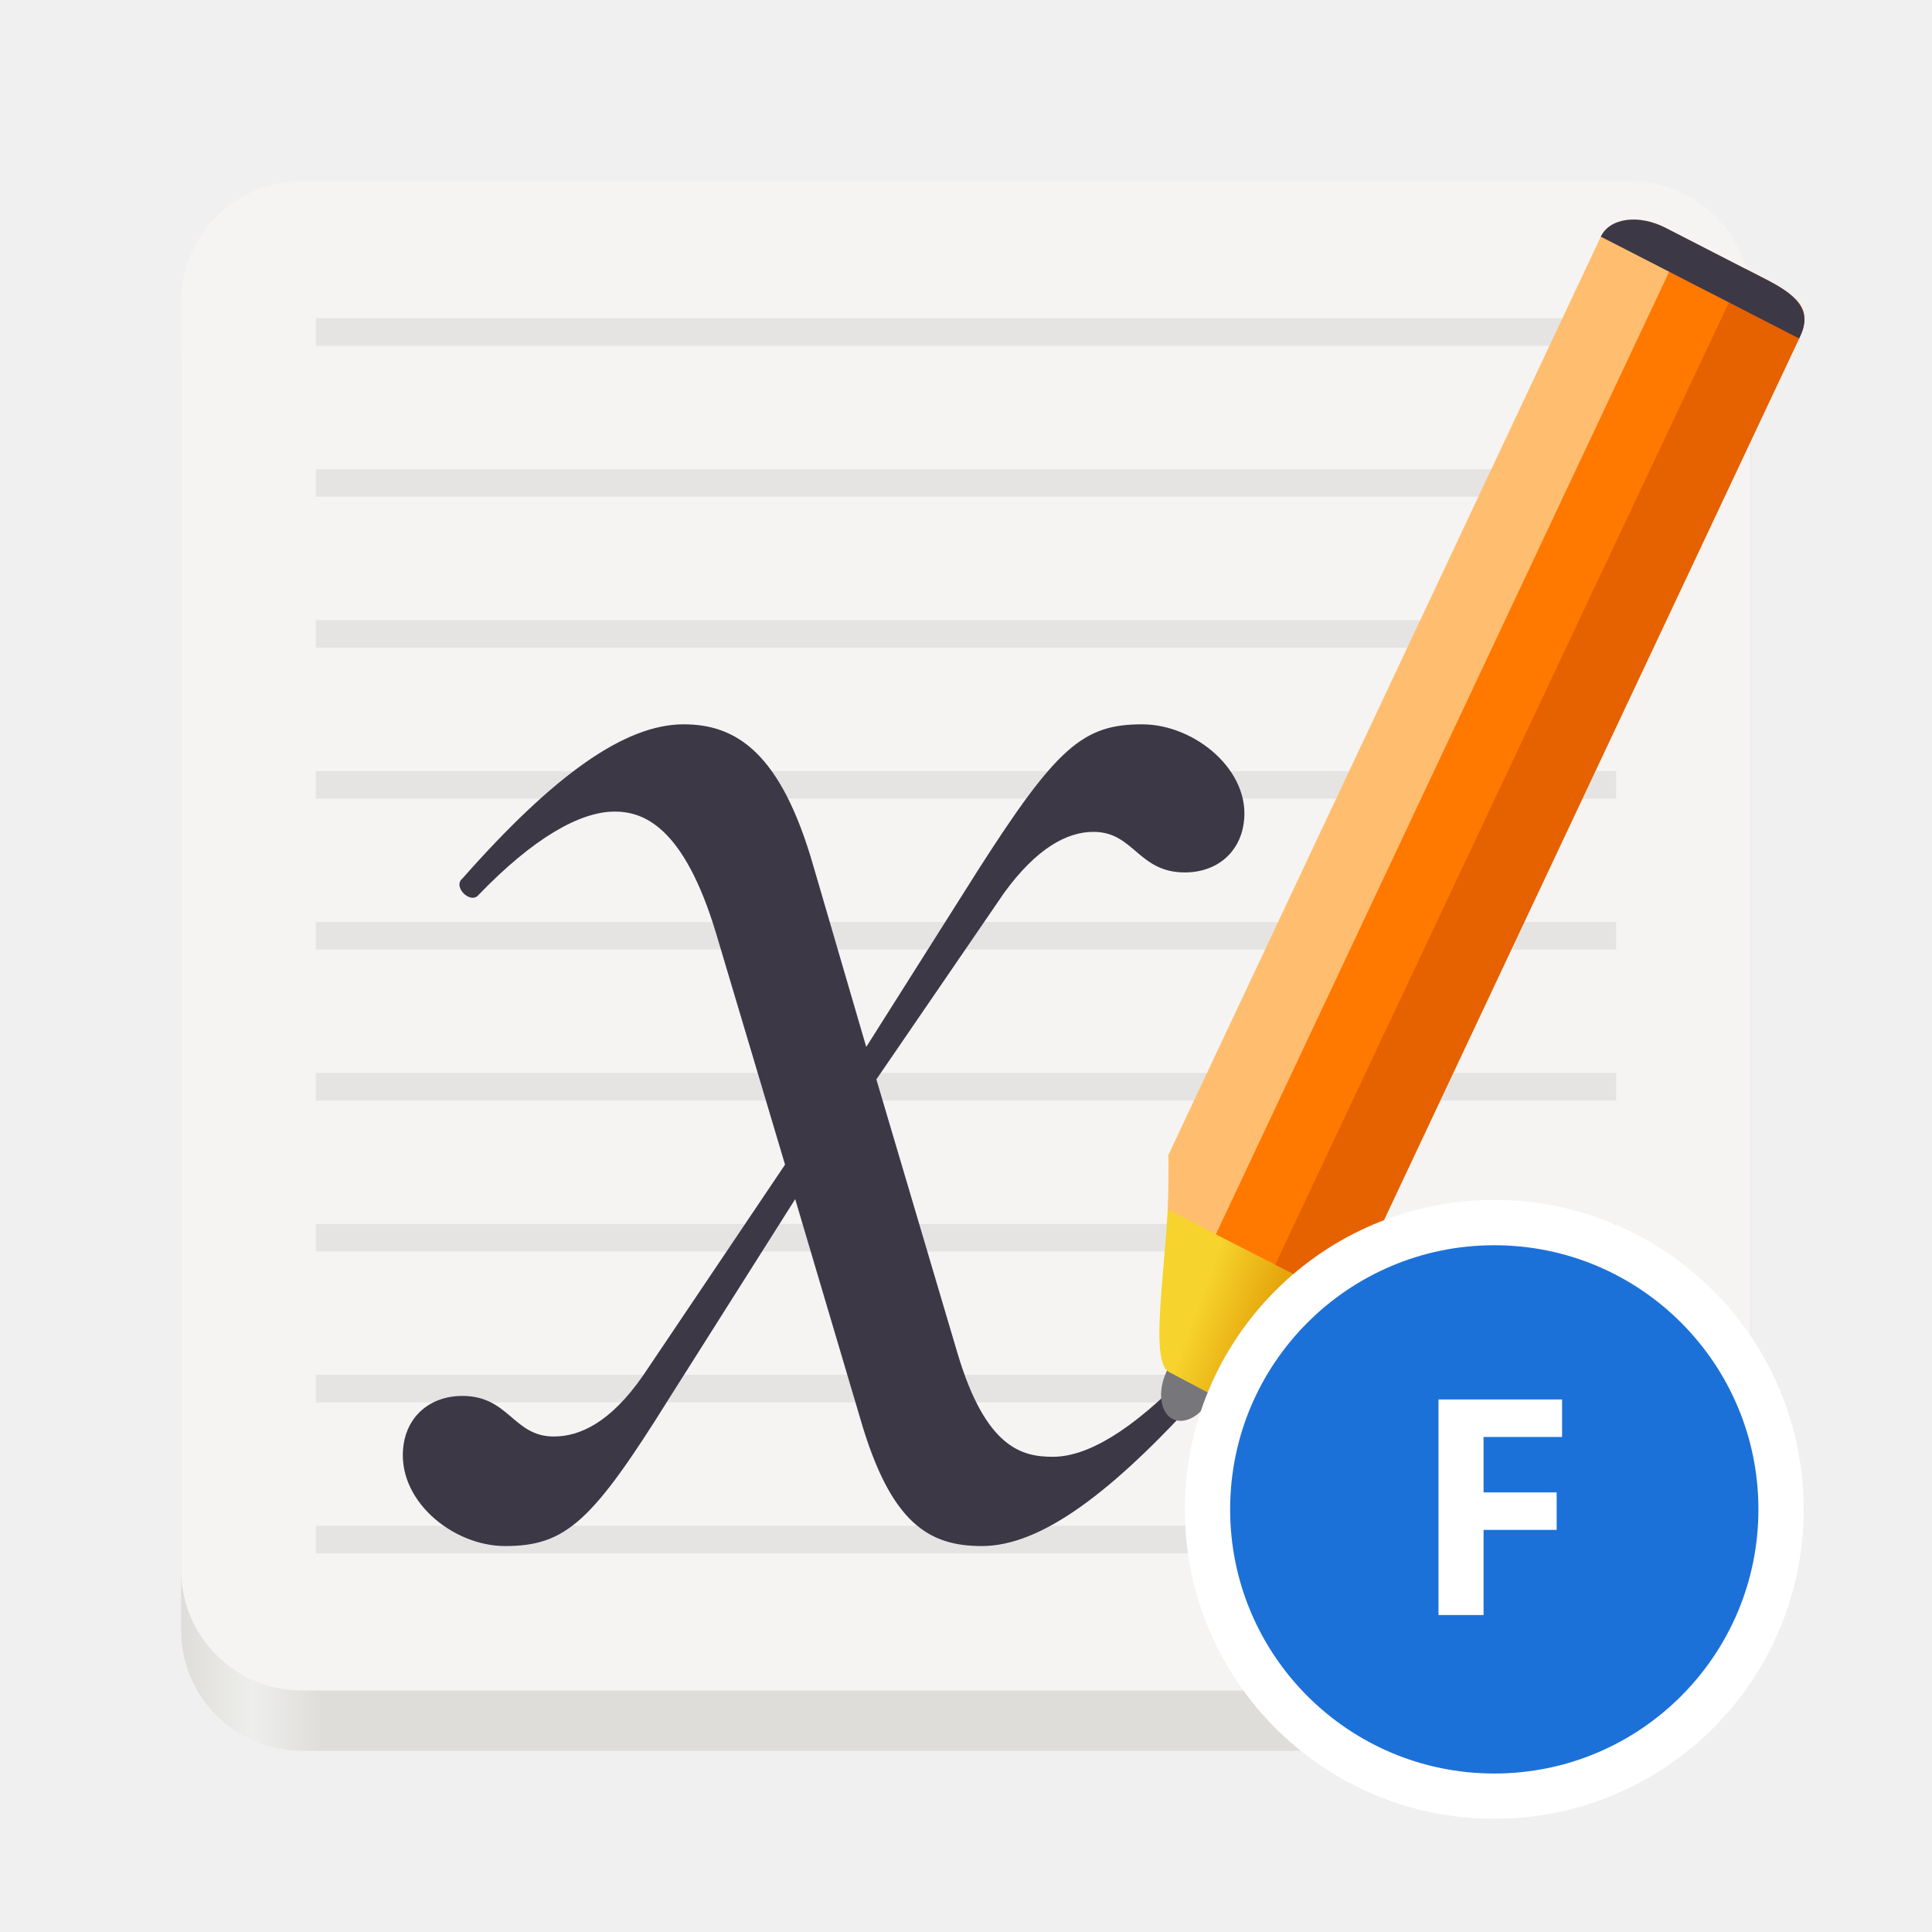
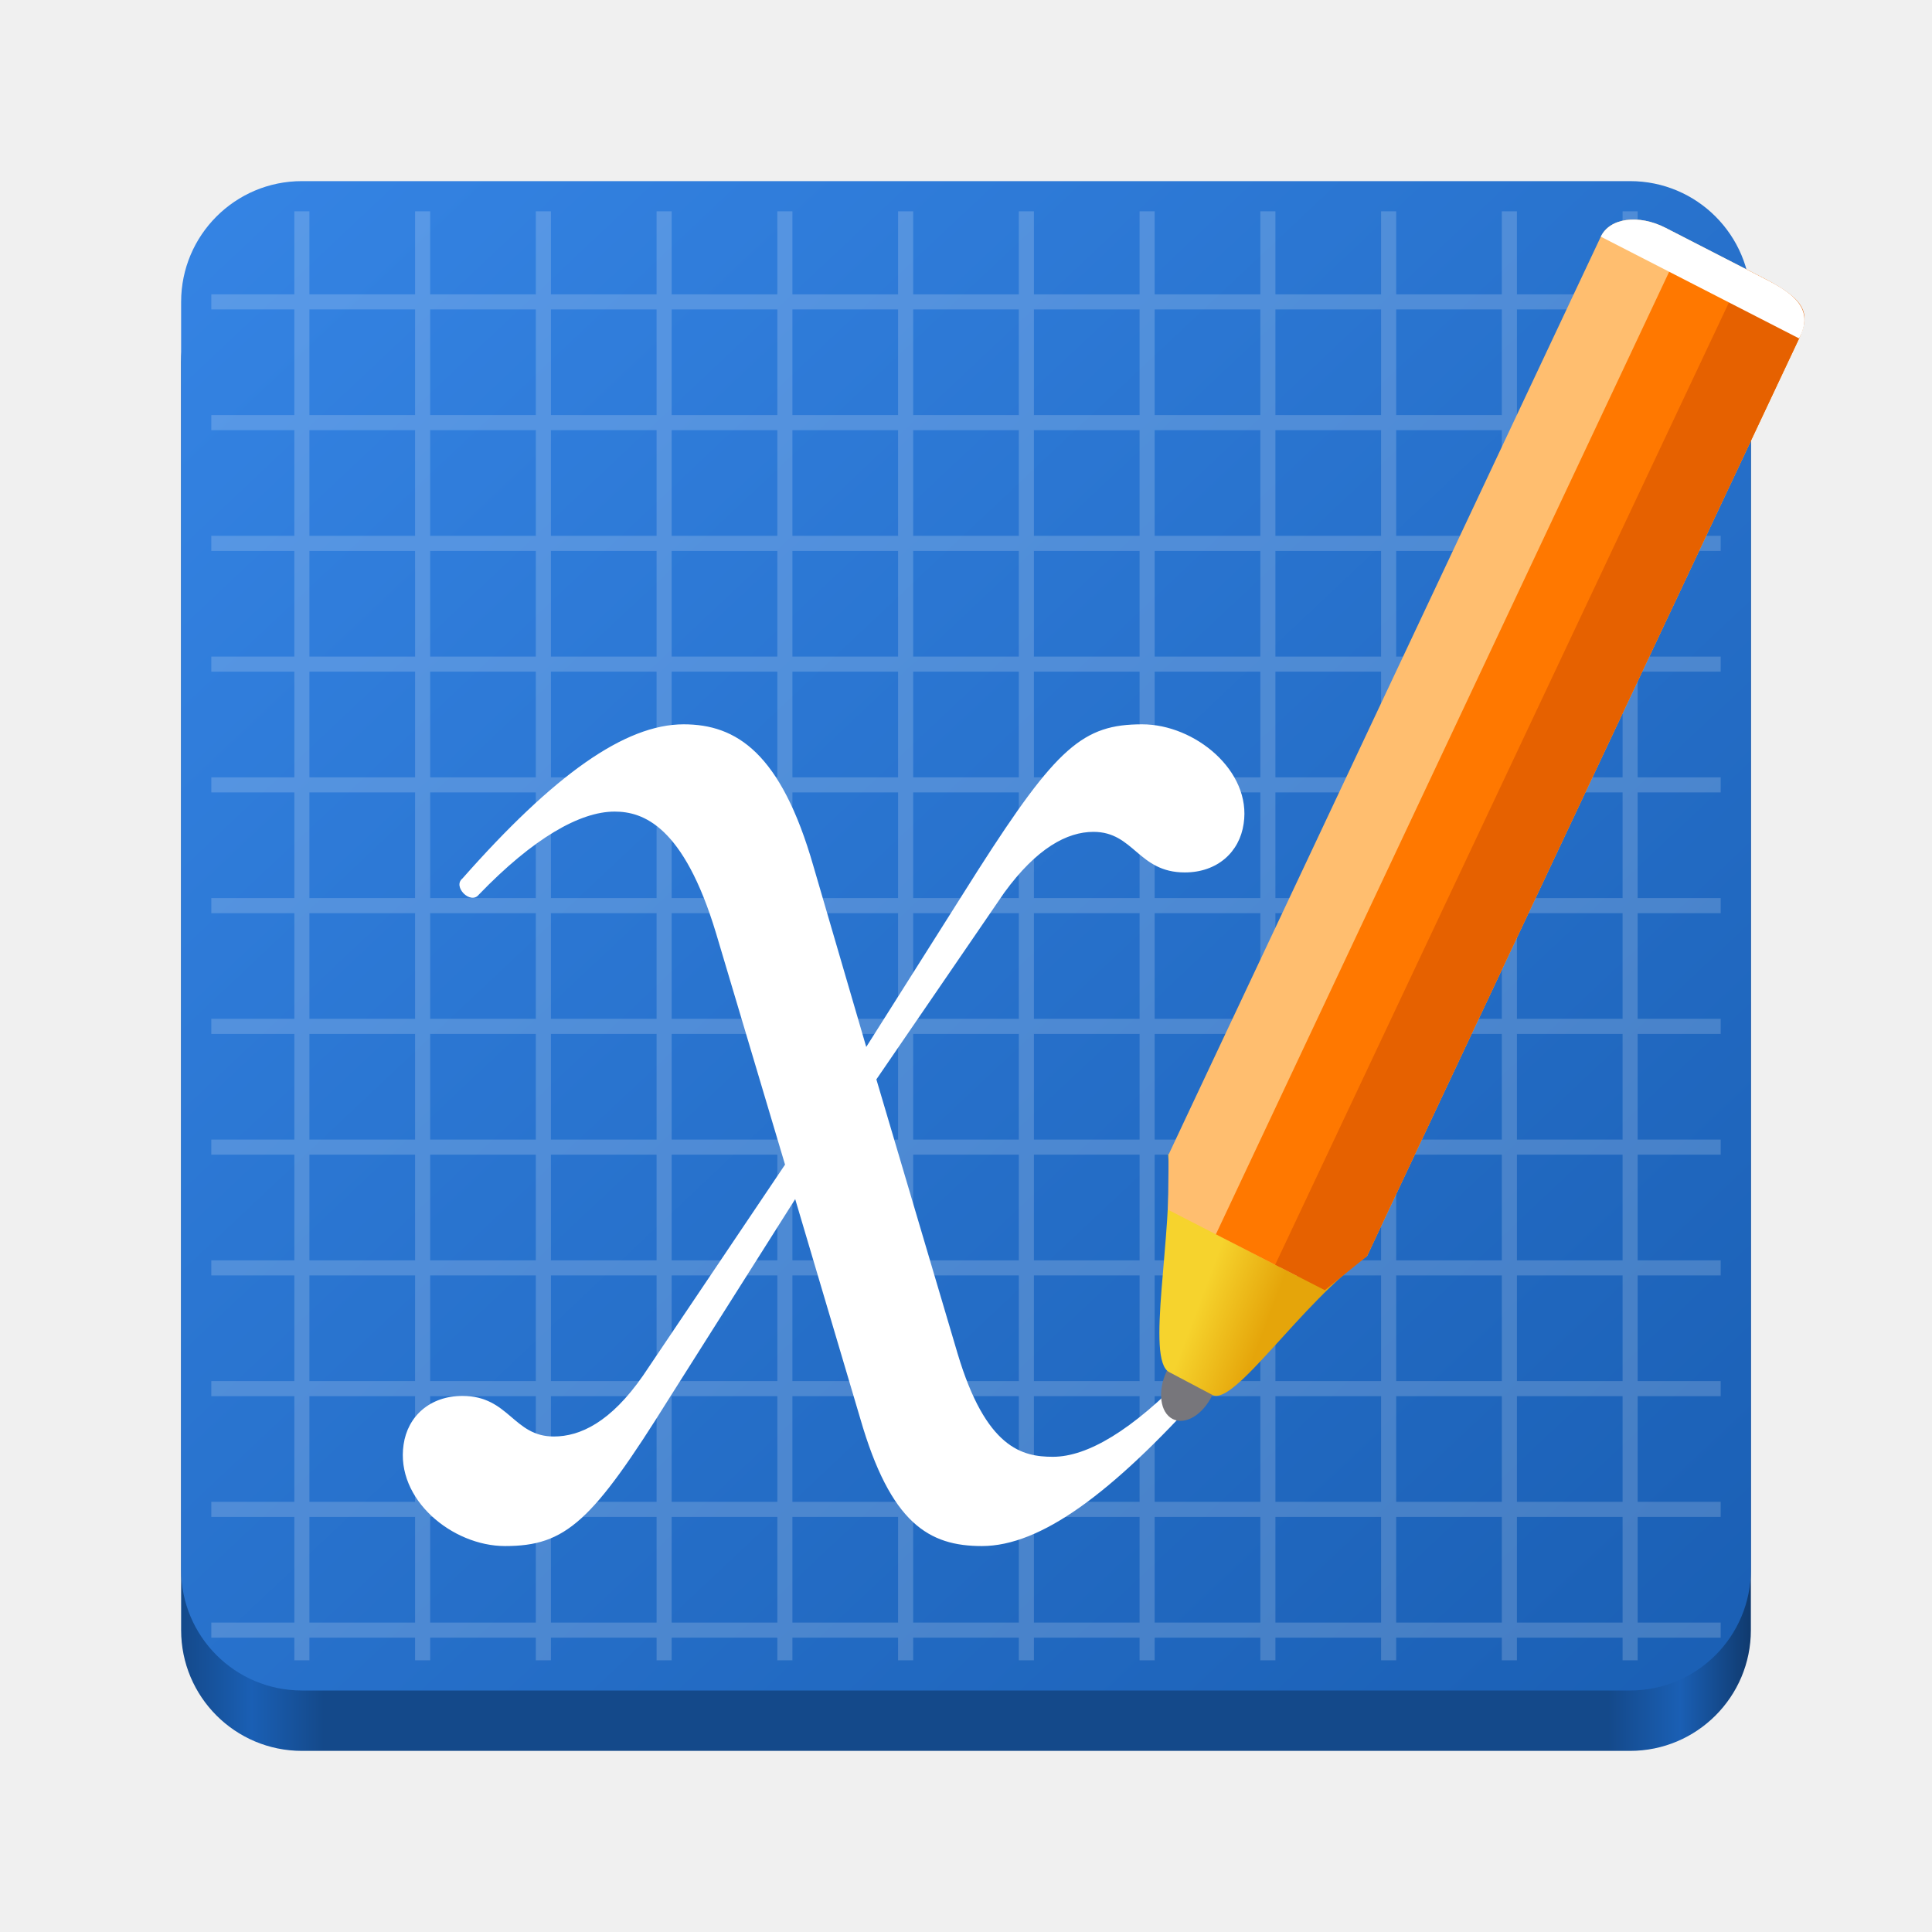
<svg xmlns="http://www.w3.org/2000/svg" height="128" width="128">
  <linearGradient id="a" gradientTransform="matrix(.23214 0 0 .32895 -8.567 263.827)" gradientUnits="userSpaceOnUse" x1="88.596" x2="536.596" y1="-449.394" y2="-449.394">
-     <stop offset="0" stop-color="#deddda" />
-     <stop offset=".045" stop-color="#eeeeec" />
-     <stop offset=".091" stop-color="#deddda" />
-     <stop offset=".909" stop-color="#deddda" />
-     <stop offset=".955" stop-color="#eeeeec" />
-     <stop offset="1" stop-color="#c0bfbc" />
+     <stop offset="0" stop-color="#14498a" />
+     <stop offset=".045" stop-color="#1a5fb4" />
+     <stop offset=".091" stop-color="#14498a" />
+     <stop offset=".909" stop-color="#14498a" />
+     <stop offset=".955" stop-color="#1a5fb4" />
+     <stop offset="1" stop-color="#103a6e" />
  </linearGradient>
  <linearGradient id="b" gradientTransform="matrix(1.7465 .86387 -.332 .6989 -100.537 -239.128)" gradientUnits="userSpaceOnUse" x1="156.012" x2="153.584" y1="227.933" y2="228.014">
    <stop offset="0" stop-color="#e5a50a" />
    <stop offset="1" stop-color="#f6d32d" />
  </linearGradient>
  <path d="M20 16h88a8 8 0 0 1 8 8v84a8 8 0 0 1-8 8H20a8 8 0 0 1-8-8V24a8 8 0 0 1 8-8zm0 0" fill="url(#a)" />
-   <path d="M20 12h88a8 8 0 0 1 8 8v84a8 8 0 0 1-8 8H20a8 8 0 0 1-8-8V20a8 8 0 0 1 8-8zm0 0" fill="#f5f4f3" />
-   <path d="M20.922 21.086v1.828h86.152v-1.828zM20.922 31.086v1.828h86.152v-1.828zM20.922 41.086v1.828h86.152v-1.828zM20.922 51.086v1.828h86.152v-1.828zM20.922 61.086v1.828h86.152v-1.828zM20.922 71.086v1.828h86.152v-1.828zM20.922 81.086v1.828h86.152v-1.828zM20.922 91.086v1.828h86.152v-1.828zM20.922 101.086v1.828h78.973v-1.828zm0 0" fill="#c0bfbc" fill-rule="evenodd" fill-opacity=".3" />
-   <path d="M75.672 47.988c-3.899 0-5.645 1.477-10.887 9.68l-7.394 11.695-3.496-11.965c-2.153-7.527-5.11-9.41-8.602-9.41-3.898 0-8.605 3.36-14.656 10.215-.672.54.539 1.75 1.078 1.078 3.629-3.765 6.719-5.511 9.004-5.511 1.883 0 4.574.937 6.722 8.062l4.57 15.328-9.41 13.98c-2.148 3.09-4.167 4.032-5.913 4.032-2.688 0-2.958-2.688-6.051-2.688-2.149 0-3.63 1.344-3.899 3.227-.535 3.629 3.227 6.719 6.723 6.719 4.035 0 5.781-1.614 10.89-9.813l8.333-13.172 4.304 14.516c2.016 6.992 4.57 8.469 8.063 8.469 3.898 0 8.605-3.493 14.652-10.215.676-.672-.402-1.746-1.074-1.211-3.629 3.766-6.586 5.512-8.871 5.512-2.016 0-4.438-.54-6.32-6.856l-5.376-18.148 8.47-12.367c2.152-2.958 4.167-4.032 5.913-4.032 2.688 0 2.957 2.688 6.051 2.688 2.149 0 3.629-1.344 3.899-3.227.535-3.496-3.227-6.586-6.723-6.586zm0 0" fill="#3d3846" />
+   <linearGradient id="t" x1="0" y1="0" x2="1" y2="1">
+     <stop offset="0" stop-color="#3584e4" />
+     <stop offset="1" stop-color="#1a5fb4" />
+   </linearGradient>
+   <path d="M20 12h88a8 8 0 0 1 8 8v84a8 8 0 0 1-8 8H20a8 8 0 0 1-8-8V20a8 8 0 0 1 8-8zm0 0" fill="url(#t)" />
+   <path d="M14 20h100M14 28h100M14 36h100M14 44h100M14 52h100M14 60h100M14 68h100M14 76h100M14 84h100M14 92h100M14 100h100M14 108h100M20 14v96M28 14v96M36 14v96M44 14v96M52 14v96M60 14v96M68 14v96M76 14v96M84 14v96M92 14v96M100 14v96M108 14v96" stroke="#ffffff" stroke-width="1" stroke-opacity=".18" fill="none" />
+   <path d="M75.672 47.988c-3.899 0-5.645 1.477-10.887 9.68l-7.394 11.695-3.496-11.965c-2.153-7.527-5.11-9.41-8.602-9.41-3.898 0-8.605 3.36-14.656 10.215-.672.54.539 1.75 1.078 1.078 3.629-3.765 6.719-5.511 9.004-5.511 1.883 0 4.574.937 6.722 8.062l4.57 15.328-9.41 13.98c-2.148 3.09-4.167 4.032-5.913 4.032-2.688 0-2.958-2.688-6.051-2.688-2.149 0-3.63 1.344-3.899 3.227-.535 3.629 3.227 6.719 6.723 6.719 4.035 0 5.781-1.614 10.89-9.813l8.333-13.172 4.304 14.516c2.016 6.992 4.57 8.469 8.063 8.469 3.898 0 8.605-3.493 14.652-10.215.676-.672-.402-1.746-1.074-1.211-3.629 3.766-6.586 5.512-8.871 5.512-2.016 0-4.438-.54-6.32-6.856l-5.376-18.148 8.47-12.367c2.152-2.958 4.167-4.032 5.913-4.032 2.688 0 2.957 2.688 6.051 2.688 2.149 0 3.629-1.344 3.899-3.227.535-3.496-3.227-6.586-6.723-6.586zm0 0" fill="#ffffff" />
  <g fill-rule="evenodd">
    <path d="M80.324 92.418c-.617 1.309-1.797 2.023-2.633 1.594-.84-.43-1.015-1.84-.402-3.153.617-1.308 1.797-2.023 2.633-1.593.84.43 1.02 1.84.402 3.152zm0 0" fill="#77767b" />
    <path d="M77.477 90.914c-1.61-.785.253-9.11-.082-14.453l13.156 6.777c-4.32 3.04-8.774 9.957-10.227 9.18" fill="url(#b)" />
    <path d="M110.348 15.094c-1.79-.918-3.703-.656-4.29.586l-17.28 36.695L78.48 74.242l-1.054 2.246-.04 3.66 8.544 4.387 4.632-1.305 1.055-2.246 10.297-21.867 17.281-36.695c.586-1.242-.386-2.985-2.175-3.902zm0 0" fill="#ffbe6f" />
    <path d="M111.633 15.781 93.305 54.7 83.008 76.566l-2.453 5.211 4.254 2.184 3.632-1.82 2.121 1.09 1.055-2.247 10.297-21.867 17.281-36.695c.586-1.242-.074-2.73-1.25-3.332zm0 0" fill="#ff7800" />
    <path d="m86.941 78.582-2.457 5.211 3.29 1.687 2.788-2.25 1.055-2.246 27.578-58.562c.758-1.61.457-2.55-2.226-3.93l-1.364-.699" fill="#e66100" />
-     <path d="M110.348 15.094c-1.79-.918-3.703-.656-4.29.586l13.137 6.742c1.043-1.95-.386-2.985-2.175-3.902zm0 0" fill="#3d3846" />
+     <path d="M110.348 15.094c-1.79-.918-3.703-.656-4.29.586l13.137 6.742c1.043-1.95-.386-2.985-2.175-3.902zm0 0" fill="#ffffff" />
  </g>
-   <circle cx="99" cy="100" r="19" fill="#1c71d8" stroke="#ffffff" stroke-width="3" />
-   <text x="99" y="107" text-anchor="middle" font-family="sans-serif" font-size="20" font-weight="700" fill="#ffffff">F</text>
</svg>
